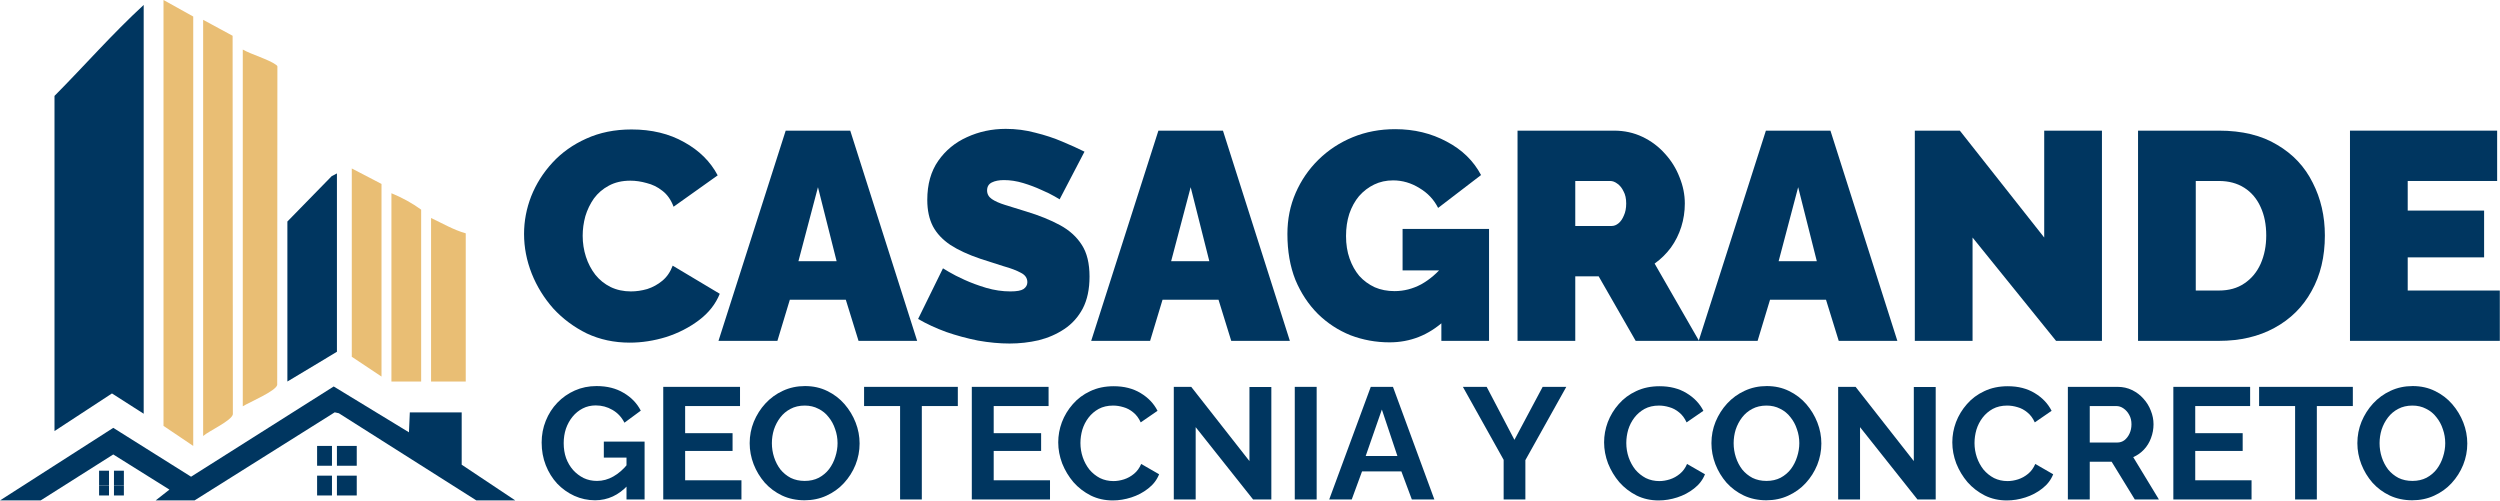
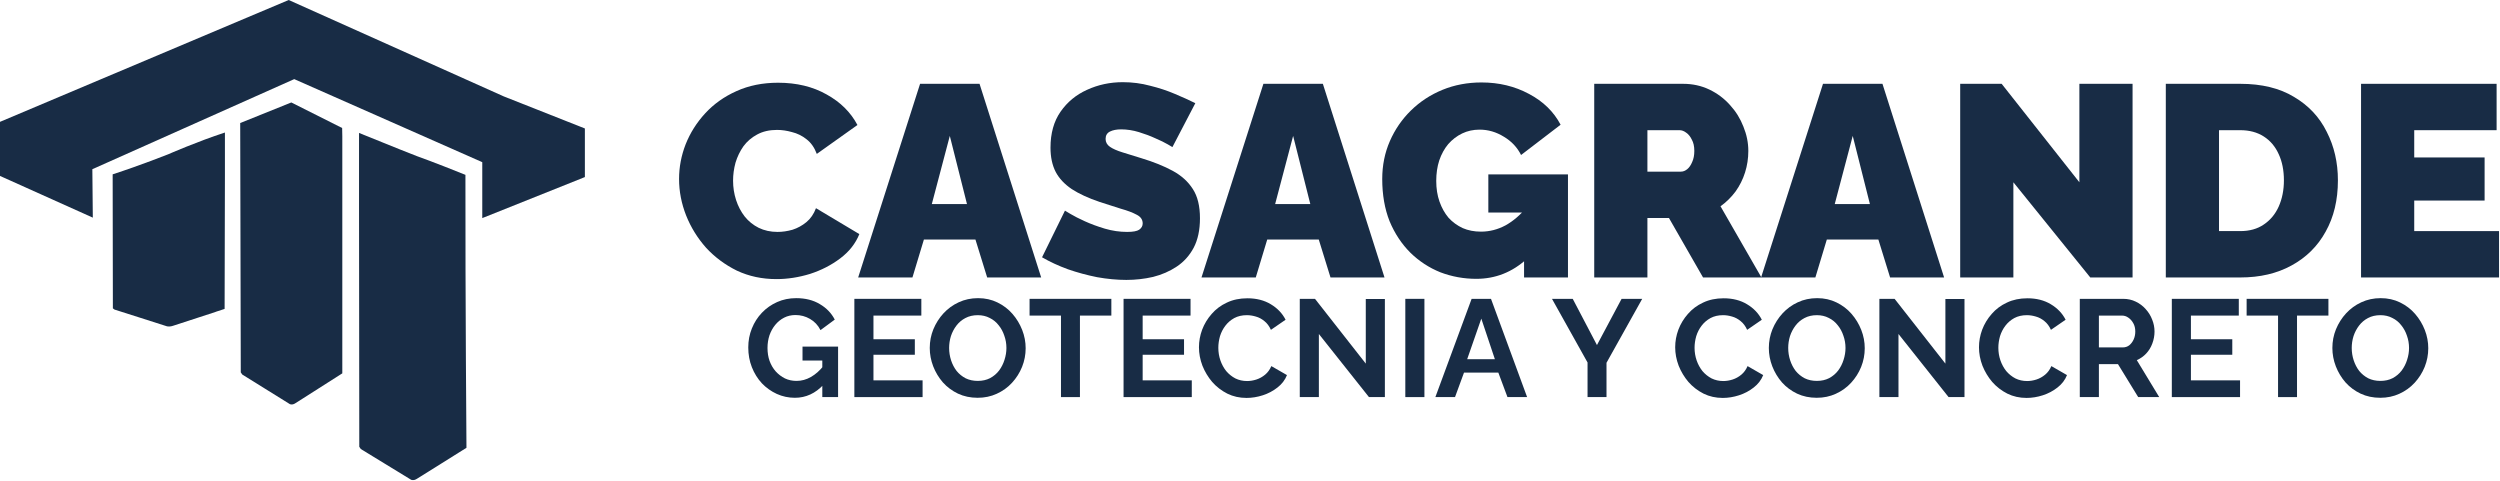
- <svg xmlns="http://www.w3.org/2000/svg" width="1164" height="233" viewBox="0 0 1164 233" fill="none">
-   <path d="M1163.91 135.27V158.705H1094.15V60.827H1162.67V84.263H1121.03V98.048H1156.6V119.83H1121.03V135.27H1163.91Z" fill="#003660" />
-   <path d="M995.471 158.705V60.827H1033.11C1043.95 60.827 1053 63.033 1060.26 67.444C1067.62 71.764 1073.13 77.646 1076.81 85.09C1080.57 92.442 1082.46 100.622 1082.46 109.628C1082.46 119.554 1080.39 128.193 1076.25 135.545C1072.21 142.898 1066.47 148.596 1059.02 152.64C1051.67 156.683 1043.03 158.705 1033.11 158.705H995.471ZM1055.16 109.628C1055.16 104.574 1054.29 100.162 1052.54 96.394C1050.8 92.534 1048.27 89.547 1044.96 87.433C1041.65 85.32 1037.7 84.263 1033.11 84.263H1022.35V135.27H1033.11C1037.79 135.27 1041.74 134.167 1044.96 131.961C1048.27 129.755 1050.8 126.723 1052.54 122.863C1054.29 118.911 1055.16 114.499 1055.16 109.628Z" fill="#003660" />
-   <path d="M918.423 110.593V158.705H891.541V60.827H912.495L951.784 110.593V60.827H978.666V158.705H957.299L918.423 110.593Z" fill="#003660" />
-   <path d="M822.2 60.827H852.252L883.408 158.705H856.112L850.185 139.543H824.13L818.34 158.705H790.906L822.2 60.827ZM845.911 121.622L837.226 87.158L828.128 121.622H845.911Z" fill="#003660" />
-   <path d="M706.564 158.705V60.827H751.506C756.285 60.827 760.696 61.792 764.74 63.722C768.784 65.652 772.276 68.271 775.217 71.58C778.158 74.797 780.41 78.427 781.972 82.471C783.626 86.514 784.453 90.604 784.453 94.74C784.453 98.508 783.902 102.138 782.799 105.63C781.696 109.123 780.088 112.34 777.974 115.28C775.86 118.129 773.333 120.611 770.392 122.725L791.07 158.705H761.569L744.337 128.653H733.446V158.705H706.564ZM733.446 105.217H750.403C751.506 105.217 752.563 104.803 753.574 103.976C754.584 103.149 755.412 101.954 756.055 100.392C756.79 98.83 757.158 96.945 757.158 94.74C757.158 92.442 756.744 90.558 755.917 89.088C755.182 87.525 754.217 86.331 753.022 85.503C751.919 84.676 750.816 84.263 749.714 84.263H733.446V105.217Z" fill="#003660" />
-   <path d="M646.977 159.395C640.635 159.395 634.569 158.292 628.779 156.086C623.081 153.788 618.027 150.48 613.615 146.16C609.204 141.749 605.711 136.464 603.138 130.307C600.657 124.057 599.416 116.935 599.416 108.939C599.416 102.046 600.703 95.659 603.276 89.777C605.849 83.895 609.388 78.749 613.891 74.337C618.486 69.834 623.817 66.341 629.882 63.86C635.948 61.379 642.519 60.138 649.596 60.138C658.419 60.138 666.414 62.068 673.583 65.928C680.751 69.696 686.082 74.888 689.574 81.506L669.585 96.808C667.655 92.948 664.76 89.869 660.9 87.571C657.04 85.182 652.95 83.987 648.631 83.987C645.414 83.987 642.473 84.63 639.808 85.917C637.143 87.204 634.799 88.996 632.777 91.293C630.847 93.591 629.331 96.348 628.228 99.565C627.217 102.69 626.712 106.136 626.712 109.904C626.712 113.764 627.263 117.256 628.366 120.381C629.469 123.506 630.985 126.217 632.915 128.515C634.937 130.72 637.327 132.467 640.084 133.753C642.841 134.948 645.92 135.545 649.32 135.545C653.64 135.545 657.775 134.488 661.727 132.375C665.679 130.169 669.263 127.09 672.48 123.138V149.331C665.128 156.04 656.626 159.395 646.977 159.395ZM671.101 125.895H653.042V106.596H693.296V158.705H671.101V125.895Z" fill="#003660" />
-   <path d="M539.352 60.827H569.405L600.56 158.705H573.265L567.337 139.543H541.282L535.492 158.705H508.059L539.352 60.827ZM563.063 121.622L554.378 87.158L545.28 121.622H563.063Z" fill="#003660" />
-   <path d="M493.362 92.81C493.362 92.81 492.581 92.35 491.019 91.431C489.456 90.512 487.388 89.501 484.815 88.398C482.242 87.204 479.439 86.147 476.406 85.228C473.373 84.309 470.386 83.849 467.445 83.849C465.148 83.849 463.264 84.217 461.793 84.952C460.323 85.687 459.587 86.928 459.587 88.674C459.587 90.328 460.323 91.661 461.793 92.672C463.264 93.683 465.331 94.602 467.997 95.429C470.754 96.256 474.016 97.267 477.784 98.462C483.85 100.3 489.089 102.414 493.5 104.803C497.911 107.193 501.312 110.272 503.701 114.04C506.091 117.716 507.286 122.633 507.286 128.79C507.286 134.672 506.229 139.635 504.115 143.679C502.001 147.631 499.152 150.802 495.568 153.191C491.984 155.581 487.986 157.327 483.574 158.43C479.163 159.441 474.66 159.946 470.064 159.946C465.377 159.946 460.46 159.486 455.314 158.567C450.259 157.556 445.342 156.224 440.563 154.57C435.784 152.823 431.419 150.801 427.467 148.504L439.047 124.93C439.047 124.93 439.966 125.482 441.804 126.585C443.642 127.688 446.077 128.928 449.11 130.307C452.143 131.685 455.498 132.926 459.174 134.029C462.942 135.132 466.71 135.683 470.478 135.683C473.419 135.683 475.441 135.316 476.544 134.58C477.738 133.753 478.336 132.696 478.336 131.41C478.336 129.48 477.325 128.009 475.303 126.998C473.281 125.895 470.616 124.884 467.307 123.965C464.091 122.954 460.506 121.806 456.555 120.519C450.856 118.589 446.169 116.429 442.493 114.04C438.817 111.558 436.106 108.663 434.36 105.355C432.613 101.954 431.74 97.865 431.74 93.086C431.74 85.825 433.441 79.759 436.841 74.888C440.241 70.018 444.699 66.341 450.213 63.86C455.819 61.287 461.839 60 468.272 60C473.051 60 477.647 60.597 482.058 61.792C486.561 62.895 490.743 64.273 494.603 65.928C498.555 67.582 502.001 69.144 504.942 70.615L493.362 92.81Z" fill="#003660" />
-   <path d="M365.819 60.827H395.872L427.027 158.705H399.732L393.804 139.543H367.749L361.959 158.705H334.525L365.819 60.827ZM389.53 121.622L380.845 87.158L371.747 121.622H389.53Z" fill="#003660" />
-   <path d="M244 108.939C244 102.965 245.103 97.129 247.309 91.431C249.606 85.641 252.915 80.403 257.234 75.716C261.554 71.029 266.792 67.306 272.95 64.549C279.199 61.7 286.23 60.276 294.042 60.276C303.416 60.276 311.596 62.252 318.58 66.204C325.565 70.064 330.758 75.21 334.158 81.644L313.618 96.256C312.423 93.04 310.677 90.558 308.379 88.812C306.173 87.066 303.738 85.871 301.073 85.228C298.499 84.493 295.972 84.125 293.49 84.125C289.631 84.125 286.276 84.906 283.427 86.469C280.67 87.939 278.372 89.915 276.534 92.396C274.788 94.878 273.455 97.635 272.536 100.668C271.709 103.701 271.296 106.733 271.296 109.766C271.296 113.167 271.801 116.429 272.812 119.554C273.823 122.679 275.293 125.482 277.223 127.963C279.153 130.353 281.497 132.237 284.254 133.615C287.103 134.994 290.274 135.683 293.766 135.683C296.248 135.683 298.775 135.316 301.348 134.58C303.922 133.753 306.265 132.467 308.379 130.72C310.493 128.974 312.101 126.631 313.204 123.69L335.123 136.786C333.193 141.565 329.977 145.655 325.473 149.055C320.97 152.456 315.869 155.075 310.171 156.913C304.473 158.659 298.821 159.532 293.215 159.532C285.954 159.532 279.291 158.108 273.226 155.259C267.252 152.318 262.059 148.458 257.648 143.679C253.328 138.808 249.974 133.386 247.584 127.412C245.195 121.346 244 115.189 244 108.939Z" fill="#003660" />
-   <path d="M1123.14 232.926C1119.3 232.926 1115.81 232.188 1112.66 230.711C1109.55 229.234 1106.87 227.24 1104.61 224.729C1102.39 222.168 1100.67 219.313 1099.44 216.162C1098.21 212.962 1097.59 209.688 1097.59 206.34C1097.59 202.844 1098.23 199.521 1099.51 196.37C1100.84 193.169 1102.64 190.338 1104.9 187.877C1107.22 185.366 1109.92 183.396 1113.02 181.969C1116.18 180.492 1119.62 179.753 1123.36 179.753C1127.16 179.753 1130.6 180.516 1133.7 182.042C1136.85 183.569 1139.54 185.612 1141.75 188.172C1143.97 190.732 1145.69 193.588 1146.92 196.739C1148.15 199.89 1148.77 203.139 1148.77 206.487C1148.77 209.934 1148.13 213.257 1146.85 216.457C1145.57 219.608 1143.77 222.439 1141.46 224.95C1139.19 227.412 1136.49 229.357 1133.33 230.785C1130.23 232.212 1126.84 232.926 1123.14 232.926ZM1107.93 206.34C1107.93 208.604 1108.27 210.795 1108.96 212.912C1109.65 215.029 1110.64 216.925 1111.92 218.599C1113.25 220.224 1114.85 221.528 1116.72 222.513C1118.64 223.449 1120.8 223.916 1123.22 223.916C1125.68 223.916 1127.87 223.424 1129.79 222.439C1131.71 221.405 1133.31 220.051 1134.59 218.377C1135.87 216.654 1136.83 214.759 1137.47 212.691C1138.16 210.574 1138.5 208.457 1138.5 206.34C1138.5 204.075 1138.13 201.909 1137.4 199.841C1136.71 197.724 1135.7 195.853 1134.37 194.228C1133.09 192.554 1131.49 191.249 1129.57 190.314C1127.7 189.329 1125.58 188.837 1123.22 188.837C1120.71 188.837 1118.49 189.354 1116.57 190.388C1114.7 191.372 1113.12 192.702 1111.84 194.376C1110.56 196.05 1109.58 197.921 1108.89 199.988C1108.25 202.056 1107.93 204.173 1107.93 206.34Z" fill="#003660" />
-   <path d="M1095.48 189.058H1078.72V232.557H1068.6V189.058H1051.84V180.122H1095.48V189.058Z" fill="#003660" />
-   <path d="M1048.32 223.621V232.557H1011.91V180.122H1047.66V189.058H1022.1V201.687H1044.19V209.958H1022.1V223.621H1048.32Z" fill="#003660" />
-   <path d="M962.799 232.557V180.122H985.988C988.401 180.122 990.616 180.615 992.635 181.599C994.703 182.584 996.475 183.913 997.952 185.587C999.479 187.261 1000.64 189.132 1001.42 191.2C1002.26 193.268 1002.68 195.385 1002.68 197.551C1002.68 199.767 1002.28 201.908 1001.5 203.976C1000.76 205.995 999.675 207.767 998.248 209.294C996.82 210.82 995.146 212.002 993.226 212.839L1005.19 232.557H993.964L983.182 214.98H972.99V232.557H962.799ZM972.99 206.044H985.767C987.047 206.044 988.179 205.675 989.164 204.936C990.149 204.149 990.936 203.115 991.527 201.835C992.118 200.555 992.413 199.127 992.413 197.551C992.413 195.877 992.069 194.425 991.379 193.194C990.69 191.914 989.804 190.905 988.721 190.166C987.687 189.428 986.554 189.058 985.324 189.058H972.99V206.044Z" fill="#003660" />
-   <path d="M908.996 205.97C908.996 202.77 909.562 199.644 910.695 196.591C911.876 193.489 913.575 190.683 915.79 188.172C918.006 185.612 920.714 183.593 923.914 182.116C927.114 180.59 930.758 179.827 934.844 179.827C939.669 179.827 943.829 180.885 947.325 183.002C950.87 185.119 953.504 187.877 955.227 191.274L947.399 196.665C946.513 194.696 945.356 193.145 943.928 192.012C942.5 190.831 940.974 190.018 939.349 189.575C937.724 189.083 936.124 188.837 934.549 188.837C931.989 188.837 929.748 189.354 927.828 190.388C925.957 191.422 924.382 192.775 923.102 194.449C921.822 196.123 920.862 197.994 920.222 200.062C919.631 202.13 919.335 204.198 919.335 206.266C919.335 208.58 919.705 210.82 920.443 212.986C921.182 215.103 922.216 216.999 923.545 218.673C924.923 220.298 926.548 221.602 928.419 222.587C930.339 223.522 932.432 223.99 934.696 223.99C936.321 223.99 937.971 223.719 939.645 223.178C941.319 222.636 942.869 221.775 944.297 220.593C945.725 219.411 946.833 217.885 947.621 216.014L955.966 220.814C954.932 223.424 953.233 225.639 950.87 227.461C948.556 229.283 945.947 230.661 943.042 231.597C940.137 232.532 937.257 233 934.401 233C930.659 233 927.237 232.237 924.136 230.711C921.034 229.135 918.351 227.067 916.086 224.507C913.87 221.898 912.122 218.993 910.842 215.793C909.612 212.543 908.996 209.269 908.996 205.97Z" fill="#003660" />
-   <path d="M866.035 198.881V232.557H855.844V180.122H863.967L891.071 214.685V180.196H901.263V232.557H892.77L866.035 198.881Z" fill="#003660" />
-   <path d="M822.398 232.926C818.558 232.926 815.062 232.188 811.911 230.711C808.81 229.234 806.126 227.24 803.862 224.729C801.646 222.168 799.923 219.313 798.692 216.162C797.461 212.962 796.846 209.688 796.846 206.34C796.846 202.844 797.486 199.521 798.766 196.37C800.095 193.169 801.892 190.338 804.157 187.877C806.471 185.366 809.179 183.396 812.281 181.969C815.432 180.492 818.878 179.753 822.62 179.753C826.411 179.753 829.857 180.516 832.959 182.042C836.11 183.569 838.793 185.612 841.009 188.172C843.225 190.732 844.948 193.588 846.179 196.739C847.409 199.89 848.025 203.139 848.025 206.487C848.025 209.934 847.385 213.257 846.105 216.457C844.825 219.608 843.028 222.439 840.714 224.95C838.449 227.412 835.741 229.357 832.59 230.785C829.488 232.212 826.091 232.926 822.398 232.926ZM807.185 206.34C807.185 208.604 807.53 210.795 808.219 212.912C808.908 215.029 809.893 216.925 811.173 218.599C812.502 220.224 814.102 221.528 815.973 222.513C817.893 223.449 820.06 223.916 822.472 223.916C824.934 223.916 827.125 223.424 829.045 222.439C830.965 221.405 832.565 220.051 833.845 218.377C835.126 216.654 836.086 214.759 836.726 212.691C837.415 210.574 837.76 208.457 837.76 206.34C837.76 204.075 837.39 201.909 836.652 199.841C835.962 197.724 834.953 195.853 833.624 194.228C832.344 192.554 830.744 191.249 828.823 190.314C826.953 189.329 824.835 188.837 822.472 188.837C819.961 188.837 817.746 189.354 815.826 190.388C813.955 191.372 812.379 192.702 811.099 194.376C809.819 196.05 808.834 197.921 808.145 199.988C807.505 202.056 807.185 204.173 807.185 206.34Z" fill="#003660" />
-   <path d="M746.867 205.97C746.867 202.77 747.433 199.644 748.566 196.591C749.747 193.489 751.446 190.683 753.662 188.172C755.877 185.612 758.585 183.593 761.785 182.116C764.985 180.59 768.629 179.827 772.715 179.827C777.54 179.827 781.701 180.885 785.196 183.002C788.741 185.119 791.375 187.877 793.098 191.274L785.27 196.665C784.384 194.696 783.227 193.145 781.799 192.012C780.371 190.831 778.845 190.018 777.22 189.575C775.596 189.083 773.995 188.837 772.42 188.837C769.86 188.837 767.62 189.354 765.699 190.388C763.828 191.422 762.253 192.775 760.973 194.449C759.693 196.123 758.733 197.994 758.093 200.062C757.502 202.13 757.206 204.198 757.206 206.266C757.206 208.58 757.576 210.82 758.314 212.986C759.053 215.103 760.087 216.999 761.416 218.673C762.795 220.298 764.419 221.602 766.29 222.587C768.21 223.522 770.303 223.99 772.568 223.99C774.192 223.99 775.842 223.719 777.516 223.178C779.19 222.636 780.74 221.775 782.168 220.593C783.596 219.411 784.704 217.885 785.492 216.014L793.837 220.814C792.803 223.424 791.104 225.639 788.741 227.461C786.427 229.283 783.818 230.661 780.913 231.597C778.008 232.532 775.128 233 772.272 233C768.53 233 765.109 232.237 762.007 230.711C758.905 229.135 756.222 227.067 753.957 224.507C751.741 221.898 749.994 218.993 748.713 215.793C747.483 212.543 746.867 209.269 746.867 205.97Z" fill="#003660" />
-   <path d="M692.195 180.122L705.119 204.789L718.265 180.122H729.269L710.215 214.242V232.557H700.097V214.094L681.117 180.122H692.195Z" fill="#003660" />
-   <path d="M638.228 180.122H648.567L667.843 232.557H657.356L652.481 219.485H634.166L629.366 232.557H618.879L638.228 180.122ZM650.635 212.322L643.398 190.683L635.865 212.322H650.635Z" fill="#003660" />
-   <path d="M602.844 232.557V180.122H613.035V232.557H602.844Z" fill="#003660" />
-   <path d="M556.709 198.881V232.557H546.518V180.122H554.641L581.745 214.685V180.196H591.936V232.557H583.443L556.709 198.881Z" fill="#003660" />
-   <path d="M492.713 205.97C492.713 202.77 493.279 199.644 494.411 196.591C495.593 193.489 497.292 190.683 499.507 188.172C501.723 185.612 504.431 183.593 507.631 182.116C510.831 180.59 514.475 179.827 518.561 179.827C523.386 179.827 527.546 180.885 531.042 183.002C534.587 185.119 537.221 187.877 538.944 191.274L531.116 196.665C530.23 194.696 529.073 193.145 527.645 192.012C526.217 190.831 524.691 190.018 523.066 189.575C521.441 189.083 519.841 188.837 518.266 188.837C515.705 188.837 513.465 189.354 511.545 190.388C509.674 191.422 508.099 192.775 506.819 194.449C505.538 196.123 504.578 197.994 503.938 200.062C503.348 202.13 503.052 204.198 503.052 206.266C503.052 208.58 503.421 210.82 504.16 212.986C504.898 215.103 505.932 216.999 507.262 218.673C508.64 220.298 510.265 221.602 512.136 222.587C514.056 223.522 516.148 223.99 518.413 223.99C520.038 223.99 521.687 223.719 523.361 223.178C525.035 222.636 526.586 221.775 528.014 220.593C529.442 219.411 530.55 217.885 531.337 216.014L539.683 220.814C538.649 223.424 536.95 225.639 534.587 227.461C532.273 229.283 529.663 230.661 526.759 231.597C523.854 232.532 520.973 233 518.118 233C514.376 233 510.954 232.237 507.853 230.711C504.751 229.135 502.067 227.067 499.803 224.507C497.587 221.898 495.839 218.993 494.559 215.793C493.328 212.543 492.713 209.269 492.713 205.97Z" fill="#003660" />
-   <path d="M488.882 223.621V232.557H452.473V180.122H488.217V189.058H462.664V201.687H484.746V209.958H462.664V223.621H488.882Z" fill="#003660" />
-   <path d="M445.963 189.058H429.198V232.557H419.081V189.058H402.316V180.122H445.963V189.058Z" fill="#003660" />
-   <path d="M374.602 232.926C370.761 232.926 367.266 232.188 364.115 230.711C361.013 229.234 358.33 227.24 356.065 224.729C353.849 222.168 352.126 219.313 350.895 216.162C349.664 212.962 349.049 209.688 349.049 206.34C349.049 202.844 349.689 199.521 350.969 196.37C352.298 193.169 354.095 190.338 356.36 187.877C358.674 185.366 361.382 183.396 364.484 181.969C367.635 180.492 371.081 179.753 374.823 179.753C378.614 179.753 382.061 180.516 385.162 182.042C388.313 183.569 390.997 185.612 393.212 188.172C395.428 190.732 397.151 193.588 398.382 196.739C399.613 199.89 400.228 203.139 400.228 206.487C400.228 209.934 399.588 213.257 398.308 216.457C397.028 219.608 395.231 222.439 392.917 224.95C390.652 227.412 387.944 229.357 384.793 230.785C381.691 232.212 378.294 232.926 374.602 232.926ZM359.388 206.34C359.388 208.604 359.733 210.795 360.422 212.912C361.111 215.029 362.096 216.925 363.376 218.599C364.705 220.224 366.306 221.528 368.176 222.513C370.097 223.449 372.263 223.916 374.675 223.916C377.137 223.916 379.328 223.424 381.248 222.439C383.168 221.405 384.768 220.051 386.049 218.377C387.329 216.654 388.289 214.759 388.929 212.691C389.618 210.574 389.963 208.457 389.963 206.34C389.963 204.075 389.593 201.909 388.855 199.841C388.166 197.724 387.156 195.853 385.827 194.228C384.547 192.554 382.947 191.249 381.027 190.314C379.156 189.329 377.039 188.837 374.675 188.837C372.164 188.837 369.949 189.354 368.029 190.388C366.158 191.372 364.582 192.702 363.302 194.376C362.022 196.05 361.037 197.921 360.348 199.988C359.708 202.056 359.388 204.173 359.388 206.34Z" fill="#003660" />
-   <path d="M345.217 223.621V232.557H308.809V180.122H344.553V189.058H319V201.687H341.082V209.958H319V223.621H345.217Z" fill="#003660" />
-   <path d="M277.079 232.926C273.682 232.926 270.457 232.237 267.405 230.858C264.402 229.48 261.743 227.584 259.429 225.172C257.164 222.71 255.392 219.854 254.112 216.605C252.831 213.356 252.191 209.835 252.191 206.044C252.191 202.45 252.831 199.078 254.112 195.927C255.392 192.726 257.189 189.92 259.503 187.507C261.817 185.095 264.525 183.199 267.626 181.821C270.728 180.442 274.101 179.753 277.744 179.753C282.668 179.753 286.877 180.812 290.373 182.929C293.918 184.996 296.576 187.754 298.349 191.2L290.742 196.813C289.413 194.203 287.542 192.209 285.129 190.831C282.766 189.452 280.181 188.763 277.375 188.763C275.159 188.763 273.141 189.231 271.319 190.166C269.497 191.102 267.922 192.382 266.592 194.006C265.263 195.631 264.229 197.502 263.491 199.619C262.801 201.736 262.457 203.976 262.457 206.34C262.457 208.851 262.826 211.165 263.565 213.282C264.352 215.399 265.435 217.245 266.814 218.821C268.242 220.396 269.891 221.652 271.762 222.587C273.633 223.473 275.701 223.916 277.966 223.916C280.624 223.916 283.16 223.227 285.572 221.848C288.034 220.47 290.324 218.451 292.441 215.793V225.836C288.059 230.563 282.938 232.926 277.079 232.926ZM291.702 213.06H281.141V205.601H300.121V232.557H291.702V213.06Z" fill="#003660" />
-   <path d="M66.9 192.634L52.13 183.187L25.375 200.7V44.654C39.313 30.613 52.3 15.742 66.9 2.305V192.634Z" fill="#003660" />
-   <path d="M0 233L52.737 199.206L88.96 221.956L155.371 179.941L190.41 201.285L190.808 192.009H214.961V216.372L239.92 233H221.803L157.759 192.402L155.844 191.978L90.574 233H72.457L78.89 227.964L52.737 211.594L18.924 233H0Z" fill="#003660" />
-   <path d="M89.969 207.622L76.127 198.296V0L89.969 7.7V207.622Z" fill="#E9BE74" />
-   <path d="M94.582 9.229L108.304 16.655L108.424 192.862C107.901 195.876 97.305 200.603 94.582 203.01V9.229Z" fill="#E9BE74" />
-   <path d="M113.039 23.068C117.011 25.364 125.145 27.68 128.474 30.146C128.978 30.518 129.293 30.762 129.155 31.379L129.066 179.219C128.474 182.077 116.28 187.2 113.039 189.166V23.068Z" fill="#E9BE74" />
-   <path d="M156.874 80.742V163.785L133.805 177.632V103.135L154.429 82.026L156.874 80.742Z" fill="#003660" />
-   <path d="M177.633 85.642V175.327L163.791 166.119V78.436L177.633 85.642Z" fill="#E9BE74" />
-   <path d="M196.088 177.633H182.246V89.971C187.088 91.938 191.887 94.552 196.088 97.606V177.623V177.633Z" fill="#E9BE74" />
-   <path d="M216.852 108.641V177.633H200.703V101.504C205.908 103.933 211.215 107.072 216.852 108.641Z" fill="#E9BE74" />
-   <path d="M166.101 207.623H156.873V216.851H166.101V207.623Z" fill="#003660" />
-   <path d="M166.101 221.463H156.873V230.69H166.101V221.463Z" fill="#003660" />
-   <path d="M154.565 207.623H147.645V216.851H154.565V207.623Z" fill="#003660" />
-   <path d="M154.565 221.463H147.645V230.69H154.565V221.463Z" fill="#003660" />
-   <path d="M57.676 219.157H53.062V226.078H57.676V219.157Z" fill="#003660" />
-   <path d="M57.676 226.077H53.062V230.691H57.676V226.077Z" fill="#003660" />
-   <path d="M50.751 219.157H46.137V226.078H50.751V219.157Z" fill="#003660" />
-   <path d="M50.751 226.077H46.137V230.691H50.751V226.077Z" fill="#003660" />
+ <svg xmlns="http://www.w3.org/2000/svg" width="1156" height="222" viewBox="0 0 1156 222" fill="none">
+   <path d="M1155.56 106.859V128.299H1091.75V38.757H1154.43V60.196H1116.34V72.808H1148.88V92.734H1116.34V106.859H1155.56Z" fill="#182C45" />
+   <path d="M1001.47 128.299V38.757H1035.9C1045.82 38.757 1054.11 40.775 1060.75 44.81C1067.47 48.762 1072.52 54.143 1075.88 60.953C1079.33 67.679 1081.05 75.162 1081.05 83.402C1081.05 92.482 1079.16 100.385 1075.38 107.112C1071.68 113.838 1066.42 119.05 1059.61 122.75C1052.89 126.449 1044.98 128.299 1035.9 128.299H1001.47ZM1056.08 83.402C1056.08 78.778 1055.28 74.742 1053.68 71.295C1052.09 67.763 1049.78 65.031 1046.75 63.097C1043.72 61.163 1040.11 60.196 1035.9 60.196H1026.07V106.859H1035.9C1040.19 106.859 1043.81 105.85 1046.75 103.833C1049.78 101.815 1052.09 99.04 1053.68 95.509C1055.28 91.894 1056.08 87.858 1056.08 83.402Z" fill="#182C45" />
+   <path d="M930.985 84.285V128.299H906.393V38.757H925.562L961.505 84.285V38.757H986.098V128.299H966.55L930.985 84.285Z" fill="#182C45" />
+   <path d="M842.956 38.757H870.45L898.952 128.299H873.981L868.558 110.769H844.722L839.425 128.299H814.328L842.956 38.757ZM864.648 94.374L856.703 62.845L848.379 94.374H864.648Z" fill="#182C45" />
+   <path d="M737.17 128.299V38.757H778.284C782.656 38.757 786.691 39.639 790.391 41.405C794.09 43.171 797.285 45.567 799.976 48.594C802.666 51.536 804.726 54.858 806.155 58.557C807.669 62.256 808.425 65.998 808.425 69.781C808.425 73.228 807.921 76.549 806.912 79.744C805.903 82.939 804.432 85.882 802.498 88.573C800.564 91.179 798.252 93.449 795.562 95.383L814.479 128.299H787.49L771.726 100.806H761.763V128.299H737.17ZM761.763 79.366H777.275C778.284 79.366 779.251 78.988 780.175 78.231C781.1 77.474 781.857 76.381 782.446 74.952C783.118 73.523 783.454 71.799 783.454 69.781C783.454 67.679 783.076 65.956 782.319 64.611C781.647 63.181 780.764 62.088 779.671 61.331C778.662 60.575 777.653 60.196 776.644 60.196H761.763V79.366Z" fill="#182C45" />
+   <path d="M682.656 128.93C676.855 128.93 671.306 127.921 666.009 125.903C660.796 123.801 656.172 120.774 652.136 116.822C648.101 112.787 644.906 107.952 642.552 102.319C640.282 96.602 639.146 90.086 639.146 82.771C639.146 76.465 640.324 70.622 642.678 65.241C645.032 59.86 648.269 55.152 652.389 51.116C656.593 46.996 661.469 43.801 667.018 41.531C672.567 39.261 678.579 38.126 685.053 38.126C693.124 38.126 700.439 39.892 706.997 43.423C713.555 46.87 718.431 51.62 721.626 57.674L703.339 71.673C701.574 68.142 698.925 65.325 695.394 63.223C691.863 61.037 688.121 59.944 684.17 59.944C681.227 59.944 678.537 60.533 676.098 61.71C673.66 62.887 671.516 64.526 669.667 66.628C667.901 68.73 666.514 71.252 665.505 74.195C664.58 77.054 664.117 80.207 664.117 83.654C664.117 87.185 664.622 90.38 665.631 93.239C666.64 96.097 668.027 98.578 669.793 100.68C671.642 102.697 673.828 104.295 676.351 105.472C678.873 106.565 681.69 107.111 684.8 107.111C688.752 107.111 692.536 106.145 696.151 104.211C699.766 102.193 703.045 99.376 705.988 95.761V119.723C699.262 125.861 691.485 128.93 682.656 128.93ZM704.727 98.283H688.206V80.627H725.031V128.299H704.727V98.283Z" fill="#182C45" />
+   <path d="M584.199 38.757H611.692L640.194 128.299H615.223L609.8 110.769H585.964L580.667 128.299H555.57L584.199 38.757ZM605.891 94.374L597.945 62.845L589.622 94.374H605.891Z" fill="#182C45" />
+   <path d="M542.125 68.016C542.125 68.016 541.411 67.595 539.981 66.754C538.552 65.914 536.66 64.989 534.306 63.98C531.952 62.887 529.387 61.92 526.613 61.079C523.838 60.238 521.106 59.818 518.415 59.818C516.313 59.818 514.59 60.154 513.245 60.827C511.899 61.5 511.227 62.635 511.227 64.232C511.227 65.746 511.899 66.965 513.245 67.889C514.59 68.814 516.482 69.655 518.92 70.412C521.442 71.168 524.427 72.093 527.874 73.186C533.423 74.868 538.216 76.802 542.251 78.988C546.287 81.174 549.398 83.99 551.584 87.437C553.77 90.8 554.863 95.299 554.863 100.932C554.863 106.313 553.896 110.853 551.962 114.552C550.028 118.168 547.422 121.068 544.143 123.254C540.864 125.44 537.207 127.038 533.171 128.047C529.135 128.972 525.015 129.434 520.812 129.434C516.524 129.434 512.026 129.014 507.317 128.173C502.693 127.248 498.195 126.029 493.823 124.516C489.451 122.918 485.457 121.068 481.842 118.966L492.436 97.401C492.436 97.401 493.276 97.905 494.958 98.914C496.639 99.923 498.867 101.058 501.642 102.319C504.417 103.58 507.485 104.715 510.848 105.724C514.296 106.733 517.743 107.238 521.19 107.238C523.88 107.238 525.73 106.901 526.739 106.229C527.832 105.472 528.379 104.505 528.379 103.328C528.379 101.562 527.454 100.217 525.604 99.292C523.754 98.283 521.316 97.359 518.289 96.518C515.347 95.593 512.068 94.542 508.452 93.365C503.239 91.599 498.952 89.623 495.588 87.437C492.225 85.167 489.745 82.519 488.148 79.492C486.55 76.381 485.751 72.64 485.751 68.268C485.751 61.626 487.307 56.077 490.418 51.62C493.529 47.164 497.606 43.801 502.651 41.531C507.78 39.177 513.287 38 519.172 38C523.544 38 527.748 38.547 531.784 39.639C535.903 40.648 539.729 41.91 543.26 43.423C546.876 44.936 550.028 46.366 552.719 47.711L542.125 68.016Z" fill="#182C45" />
+   <path d="M425.445 38.757H452.938L481.44 128.299H456.469L451.046 110.769H427.21L421.913 128.299H396.816L425.445 38.757ZM447.137 94.374L439.191 62.845L430.868 94.374H447.137Z" fill="#182C45" />
+   <path d="M314 82.771C314 77.306 315.009 71.967 317.027 66.754C319.129 61.458 322.155 56.665 326.107 52.377C330.059 48.089 334.851 44.684 340.484 42.162C346.202 39.556 352.634 38.252 359.78 38.252C368.356 38.252 375.839 40.06 382.229 43.675C388.619 47.207 393.369 51.915 396.48 57.8L377.689 71.169C376.596 68.226 374.998 65.956 372.896 64.358C370.878 62.761 368.65 61.668 366.212 61.079C363.858 60.407 361.546 60.07 359.276 60.07C355.744 60.07 352.676 60.785 350.069 62.214C347.547 63.56 345.445 65.367 343.763 67.637C342.166 69.907 340.947 72.43 340.106 75.204C339.349 77.979 338.971 80.753 338.971 83.528C338.971 86.639 339.433 89.624 340.358 92.482C341.283 95.341 342.628 97.905 344.394 100.175C346.16 102.361 348.304 104.085 350.826 105.346C353.432 106.607 356.333 107.238 359.528 107.238C361.798 107.238 364.11 106.901 366.464 106.229C368.818 105.472 370.962 104.295 372.896 102.698C374.83 101.1 376.301 98.956 377.31 96.266L397.363 108.247C395.597 112.619 392.654 116.36 388.534 119.471C384.415 122.582 379.748 124.978 374.536 126.66C369.323 128.257 364.152 129.056 359.023 129.056C352.381 129.056 346.286 127.753 340.737 125.146C335.272 122.456 330.521 118.924 326.485 114.552C322.534 110.096 319.465 105.136 317.279 99.671C315.093 94.122 314 88.489 314 82.771Z" fill="#182C45" />
+   <path d="M1100.63 183.936C1097.3 183.936 1094.27 183.296 1091.54 182.016C1088.85 180.737 1086.53 179.009 1084.57 176.833C1082.65 174.615 1081.15 172.141 1080.09 169.411C1079.02 166.638 1078.49 163.801 1078.49 160.9C1078.49 157.872 1079.04 154.992 1080.15 152.262C1081.3 149.489 1082.86 147.036 1084.82 144.903C1086.83 142.728 1089.17 141.021 1091.86 139.784C1094.59 138.505 1097.58 137.865 1100.82 137.865C1104.1 137.865 1107.09 138.526 1109.78 139.848C1112.51 141.171 1114.83 142.941 1116.75 145.159C1118.67 147.378 1120.16 149.852 1121.23 152.582C1122.3 155.312 1122.83 158.128 1122.83 161.028C1122.83 164.014 1122.28 166.894 1121.17 169.667C1120.06 172.397 1118.5 174.85 1116.5 177.025C1114.53 179.158 1112.19 180.843 1109.46 182.08C1106.77 183.317 1103.83 183.936 1100.63 183.936ZM1087.44 160.9C1087.44 162.863 1087.74 164.761 1088.34 166.595C1088.94 168.43 1089.79 170.072 1090.9 171.522C1092.05 172.93 1093.44 174.061 1095.06 174.914C1096.72 175.724 1098.6 176.129 1100.69 176.129C1102.82 176.129 1104.72 175.703 1106.39 174.85C1108.05 173.954 1109.44 172.781 1110.54 171.33C1111.65 169.837 1112.49 168.195 1113.04 166.403C1113.64 164.569 1113.94 162.735 1113.94 160.9C1113.94 158.938 1113.62 157.061 1112.98 155.269C1112.38 153.435 1111.5 151.814 1110.35 150.406C1109.24 148.956 1107.86 147.825 1106.19 147.015C1104.57 146.162 1102.74 145.735 1100.69 145.735C1098.51 145.735 1096.59 146.183 1094.93 147.079C1093.31 147.932 1091.95 149.084 1090.84 150.534C1089.73 151.985 1088.87 153.606 1088.28 155.397C1087.72 157.189 1087.44 159.023 1087.44 160.9Z" fill="#182C45" />
+   <path d="M1076.66 145.927H1062.14V183.616H1053.37V145.927H1038.84V138.185H1076.66V145.927Z" fill="#182C45" />
+   <path d="M1035.8 175.874V183.616H1004.25V138.185H1035.22V145.927H1013.08V156.869H1032.21V164.036H1013.08V175.874H1035.8Z" fill="#182C45" />
+   <path d="M961.697 183.616V138.185H981.79C983.88 138.185 985.799 138.611 987.548 139.464C989.34 140.318 990.876 141.469 992.156 142.92C993.478 144.37 994.481 145.991 995.163 147.783C995.888 149.574 996.251 151.409 996.251 153.286C996.251 155.205 995.91 157.061 995.227 158.853C994.587 160.602 993.649 162.137 992.412 163.46C991.174 164.782 989.724 165.806 988.06 166.531L998.426 183.616H988.7L979.358 168.387H970.528V183.616H961.697ZM970.528 160.644H981.598C982.707 160.644 983.688 160.324 984.541 159.685C985.394 159.002 986.077 158.106 986.589 156.997C987.101 155.888 987.356 154.651 987.356 153.286C987.356 151.835 987.058 150.577 986.461 149.51C985.863 148.401 985.096 147.527 984.157 146.887C983.261 146.247 982.28 145.927 981.214 145.927H970.528V160.644Z" fill="#182C45" />
+   <path d="M915.082 160.58C915.082 157.808 915.573 155.099 916.554 152.454C917.578 149.766 919.049 147.335 920.969 145.159C922.889 142.941 925.235 141.192 928.008 139.912C930.78 138.59 933.937 137.929 937.478 137.929C941.658 137.929 945.263 138.846 948.292 140.68C951.363 142.514 953.646 144.903 955.139 147.847L948.356 152.518C947.588 150.812 946.585 149.468 945.348 148.487C944.111 147.463 942.789 146.759 941.381 146.375C939.973 145.948 938.587 145.735 937.222 145.735C935.004 145.735 933.063 146.183 931.399 147.079C929.778 147.975 928.413 149.148 927.304 150.598C926.195 152.049 925.363 153.67 924.808 155.461C924.296 157.253 924.04 159.045 924.04 160.836C924.04 162.841 924.36 164.782 925 166.659C925.64 168.494 926.536 170.136 927.688 171.586C928.882 172.994 930.29 174.125 931.911 174.978C933.575 175.788 935.388 176.193 937.35 176.193C938.758 176.193 940.187 175.959 941.637 175.49C943.087 175.02 944.431 174.274 945.668 173.25C946.905 172.226 947.865 170.904 948.548 169.283L955.778 173.442C954.883 175.703 953.411 177.623 951.363 179.201C949.358 180.779 947.097 181.974 944.581 182.784C942.064 183.595 939.568 184 937.094 184C933.852 184 930.887 183.339 928.2 182.016C925.512 180.651 923.187 178.86 921.225 176.641C919.305 174.38 917.791 171.864 916.682 169.091C915.615 166.275 915.082 163.439 915.082 160.58Z" fill="#182C45" />
+   <path d="M877.858 154.438V183.616H869.027V138.185H876.066L899.55 168.131V138.249H908.38V183.616H901.021L877.858 154.438Z" fill="#182C45" />
+   <path d="M840.052 183.936C836.725 183.936 833.696 183.296 830.966 182.016C828.278 180.737 825.953 179.009 823.991 176.833C822.071 174.615 820.578 172.141 819.512 169.411C818.445 166.638 817.912 163.801 817.912 160.9C817.912 157.872 818.467 154.992 819.576 152.262C820.728 149.489 822.285 147.036 824.247 144.903C826.252 142.728 828.598 141.021 831.286 139.784C834.016 138.505 837.002 137.865 840.244 137.865C843.529 137.865 846.515 138.526 849.202 139.848C851.932 141.171 854.257 142.941 856.177 145.159C858.097 147.378 859.59 149.852 860.656 152.582C861.723 155.312 862.256 158.128 862.256 161.028C862.256 164.014 861.701 166.894 860.592 169.667C859.483 172.397 857.926 174.85 855.921 177.025C853.959 179.158 851.612 180.843 848.882 182.08C846.195 183.317 843.251 183.936 840.052 183.936ZM826.87 160.9C826.87 162.863 827.169 164.761 827.766 166.595C828.363 168.43 829.217 170.072 830.326 171.522C831.478 172.93 832.864 174.061 834.485 174.914C836.149 175.724 838.026 176.129 840.116 176.129C842.249 176.129 844.147 175.703 845.811 174.85C847.475 173.954 848.861 172.781 849.97 171.33C851.079 169.837 851.911 168.195 852.466 166.403C853.063 164.569 853.361 162.735 853.361 160.9C853.361 158.938 853.042 157.061 852.402 155.269C851.804 153.435 850.93 151.814 849.778 150.406C848.669 148.956 847.283 147.825 845.619 147.015C843.998 146.162 842.164 145.735 840.116 145.735C837.94 145.735 836.021 146.183 834.357 147.079C832.736 147.932 831.371 149.084 830.262 150.534C829.153 151.985 828.299 153.606 827.702 155.397C827.148 157.189 826.87 159.023 826.87 160.9Z" fill="#182C45" />
+   <path d="M774.607 160.58C774.607 157.808 775.098 155.099 776.079 152.454C777.103 149.766 778.575 147.335 780.494 145.159C782.414 142.941 784.76 141.192 787.533 139.912C790.306 138.59 793.463 137.929 797.003 137.929C801.184 137.929 804.788 138.846 807.817 140.68C810.889 142.514 813.171 144.903 814.664 147.847L807.881 152.518C807.113 150.812 806.111 149.468 804.874 148.487C803.637 147.463 802.314 146.759 800.907 146.375C799.499 145.948 798.112 145.735 796.747 145.735C794.529 145.735 792.588 146.183 790.924 147.079C789.303 147.975 787.938 149.148 786.829 150.598C785.72 152.049 784.888 153.67 784.334 155.461C783.822 157.253 783.566 159.045 783.566 160.836C783.566 162.841 783.886 164.782 784.526 166.659C785.165 168.494 786.061 170.136 787.213 171.586C788.407 172.994 789.815 174.125 791.436 174.978C793.1 175.788 794.913 176.193 796.875 176.193C798.283 176.193 799.712 175.959 801.162 175.49C802.613 175.02 803.957 174.274 805.194 173.25C806.431 172.226 807.391 170.904 808.073 169.283L815.304 173.442C814.408 175.703 812.936 177.623 810.889 179.201C808.884 180.779 806.623 181.974 804.106 182.784C801.589 183.595 799.094 184 796.619 184C793.377 184 790.412 183.339 787.725 182.016C785.037 180.651 782.713 178.86 780.75 176.641C778.831 174.38 777.316 171.864 776.207 169.091C775.141 166.275 774.607 163.439 774.607 160.58Z" fill="#182C45" />
+   <path d="M727.235 138.185L738.433 159.557L749.823 138.185H759.357L742.848 167.747V183.616H734.082V167.619L717.637 138.185H727.235Z" fill="#182C45" />
+   <path d="M680.478 138.185H689.436L706.137 183.616H697.051L692.827 172.29H676.958L672.799 183.616H663.713L680.478 138.185ZM691.228 166.083L684.957 147.335L678.43 166.083H691.228Z" fill="#182C45" />
+   <path d="M649.82 183.616V138.185H658.651V183.616H649.82Z" fill="#182C45" />
+   <path d="M609.846 154.438V183.616H601.016V138.185H608.054L631.538 168.131V138.249H640.368V183.616H633.01L609.846 154.438Z" fill="#182C45" />
+   <path d="M554.398 160.58C554.398 157.808 554.889 155.099 555.87 152.454C556.894 149.766 558.366 147.335 560.285 145.159C562.205 142.941 564.551 141.192 567.324 139.912C570.097 138.59 573.254 137.929 576.794 137.929C580.975 137.929 584.579 138.846 587.608 140.68C590.68 142.514 592.962 144.903 594.455 147.847L587.672 152.518C586.904 150.812 585.902 149.468 584.665 148.487C583.428 147.463 582.105 146.759 580.698 146.375C579.29 145.948 577.903 145.735 576.538 145.735C574.32 145.735 572.379 146.183 570.715 147.079C569.094 147.975 567.729 149.148 566.62 150.598C565.511 152.049 564.679 153.67 564.125 155.461C563.613 157.253 563.357 159.045 563.357 160.836C563.357 162.841 563.677 164.782 564.317 166.659C564.956 168.494 565.852 170.136 567.004 171.586C568.199 172.994 569.606 174.125 571.227 174.978C572.891 175.788 574.704 176.193 576.666 176.193C578.074 176.193 579.503 175.959 580.954 175.49C582.404 175.02 583.748 174.274 584.985 173.25C586.222 172.226 587.182 170.904 587.864 169.283L595.095 173.442C594.199 175.703 592.727 177.623 590.68 179.201C588.675 180.779 586.414 181.974 583.897 182.784C581.38 183.595 578.885 184 576.41 184C573.168 184 570.204 183.339 567.516 182.016C564.829 180.651 562.504 178.86 560.541 176.641C558.622 174.38 557.107 171.864 555.998 169.091C554.932 166.275 554.398 163.439 554.398 160.58Z" fill="#182C45" />
+   <path d="M551.079 175.874V183.616H519.533V138.185H550.503V145.927H528.364V156.869H547.496V164.036H528.364V175.874H551.079Z" fill="#182C45" />
+   <path d="M513.889 145.927H499.364V183.616H490.598V145.927H476.072V138.185H513.889V145.927Z" fill="#182C45" />
+   <path d="M452.06 183.936C448.732 183.936 445.704 183.296 442.973 182.016C440.286 180.737 437.961 179.009 435.999 176.833C434.079 174.615 432.586 172.141 431.52 169.411C430.453 166.638 429.92 163.801 429.92 160.9C429.92 157.872 430.474 154.992 431.584 152.262C432.735 149.489 434.292 147.036 436.255 144.903C438.26 142.728 440.606 141.021 443.293 139.784C446.024 138.505 449.01 137.865 452.252 137.865C455.536 137.865 458.523 138.526 461.21 139.848C463.94 141.171 466.265 142.941 468.185 145.159C470.104 147.378 471.597 149.852 472.664 152.582C473.73 155.312 474.264 158.128 474.264 161.028C474.264 164.014 473.709 166.894 472.6 169.667C471.491 172.397 469.934 174.85 467.929 177.025C465.967 179.158 463.62 180.843 460.89 182.08C458.203 183.317 455.259 183.936 452.06 183.936ZM438.878 160.9C438.878 162.863 439.177 164.761 439.774 166.595C440.371 168.43 441.224 170.072 442.334 171.522C443.485 172.93 444.872 174.061 446.493 174.914C448.157 175.724 450.034 176.129 452.124 176.129C454.257 176.129 456.155 175.703 457.819 174.85C459.482 173.954 460.869 172.781 461.978 171.33C463.087 169.837 463.919 168.195 464.473 166.403C465.071 164.569 465.369 162.735 465.369 160.9C465.369 158.938 465.049 157.061 464.409 155.269C463.812 153.435 462.938 151.814 461.786 150.406C460.677 148.956 459.29 147.825 457.627 147.015C456.006 146.162 454.171 145.735 452.124 145.735C449.948 145.735 448.029 146.183 446.365 147.079C444.744 147.932 443.379 149.084 442.27 150.534C441.16 151.985 440.307 153.606 439.71 155.397C439.156 157.189 438.878 159.023 438.878 160.9Z" fill="#182C45" />
+   <path d="M426.603 175.874V183.616H395.057V138.185H426.027V145.927H403.887V156.869H423.019V164.036H403.887V175.874H426.603Z" fill="#182C45" />
+   <path d="M367.564 183.936C364.621 183.936 361.826 183.339 359.182 182.144C356.579 180.95 354.276 179.308 352.271 177.217C350.309 175.084 348.773 172.61 347.664 169.795C346.555 166.979 346 163.929 346 160.644C346 157.53 346.555 154.608 347.664 151.878C348.773 149.105 350.33 146.674 352.335 144.583C354.34 142.493 356.686 140.851 359.374 139.656C362.061 138.462 364.983 137.865 368.14 137.865C372.406 137.865 376.053 138.782 379.082 140.616C382.153 142.408 384.457 144.797 385.993 147.783L379.402 152.646C378.25 150.385 376.629 148.657 374.539 147.463C372.491 146.268 370.251 145.671 367.82 145.671C365.9 145.671 364.151 146.076 362.573 146.887C360.995 147.697 359.629 148.807 358.478 150.214C357.326 151.622 356.43 153.243 355.79 155.077C355.193 156.912 354.894 158.853 354.894 160.9C354.894 163.076 355.214 165.081 355.854 166.915C356.537 168.75 357.475 170.349 358.67 171.714C359.907 173.079 361.336 174.167 362.957 174.978C364.578 175.746 366.37 176.129 368.332 176.129C370.635 176.129 372.832 175.532 374.923 174.338C377.056 173.143 379.039 171.394 380.874 169.091V177.793C377.077 181.888 372.64 183.936 367.564 183.936ZM380.234 166.723H371.083V160.26H387.528V183.616H380.234V166.723Z" fill="#182C45" />
+   <path d="M99.756 144.215C92.948 146.445 80.089 150.62 80.089 150.62C79.141 150.953 78.31 151.047 77.266 150.905L65.025 146.991C58.975 145.069 52.95 143.147 52.95 143.147L52.191 142.578L52.096 81.656V80.612C65.096 76.39 77.788 71.337 77.788 71.337C77.788 71.337 91.311 65.406 104.003 61.278C104.003 69.913 104.003 80.968 104.003 80.968L103.86 142.839L99.733 144.191L99.756 144.215Z" fill="#182C45" />
+   <path d="M166.132 205.375V206.584L166.844 207.628L190.164 221.886C191.161 222.147 191.943 221.957 192.869 221.34L204.256 214.223C209.973 210.641 215.691 207.059 215.691 207.059C215.691 207.059 215.145 138 215.216 80.85C200.318 74.848 192.703 72.167 192.703 72.167C192.703 72.167 180.485 67.399 166.014 61.468V94.538C166.014 94.538 166.109 193.276 166.132 205.375Z" fill="#182C45" />
+   <path d="M134.701 47.376L158.211 59.19L158.282 63.01V172.636C158.282 172.636 152.944 176.029 147.559 179.468L136.67 186.396C135.792 186.989 135.057 187.179 134.108 186.918L112.021 173.182L111.333 172.185L111.072 56.889" fill="#182C45" />
+   <path d="M42.702 78.24L42.916 100.635L0 81.348V56.343L133.492 6.06069e-05L232.941 44.577L270.448 59.404V81.87L223.001 100.849V74.99L136.054 36.582L42.702 78.24Z" fill="#182C45" />
</svg>
